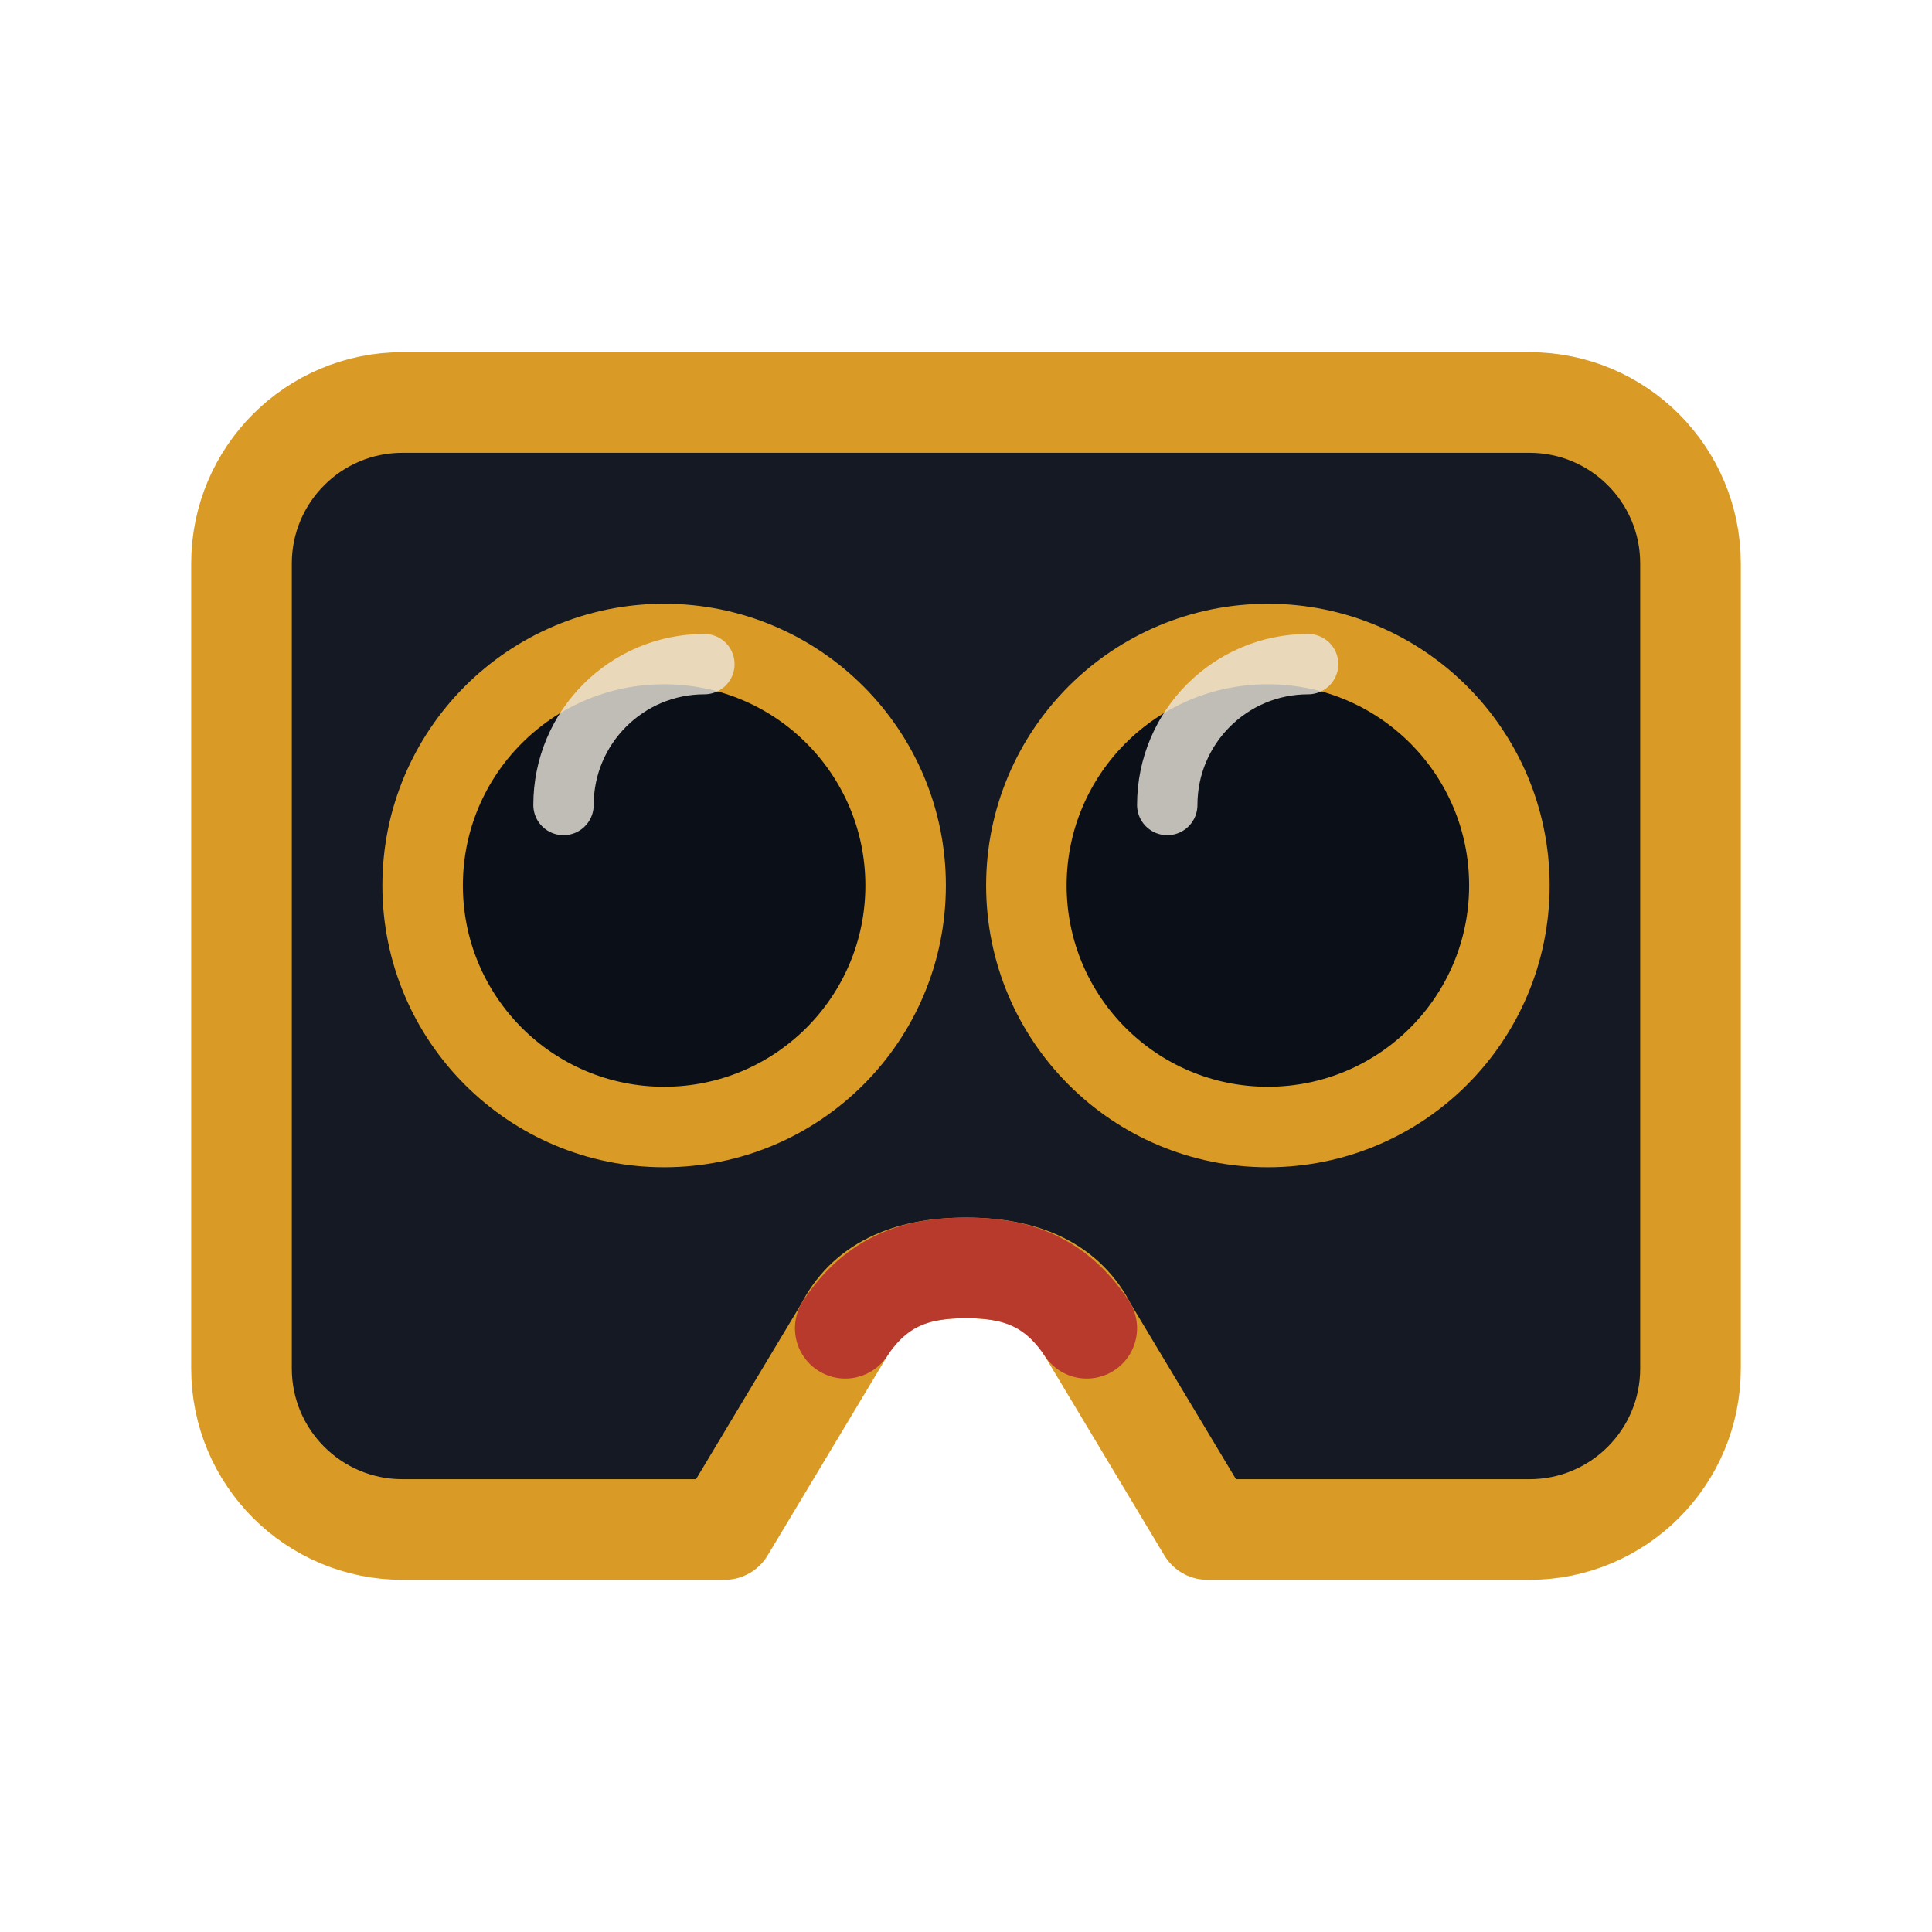
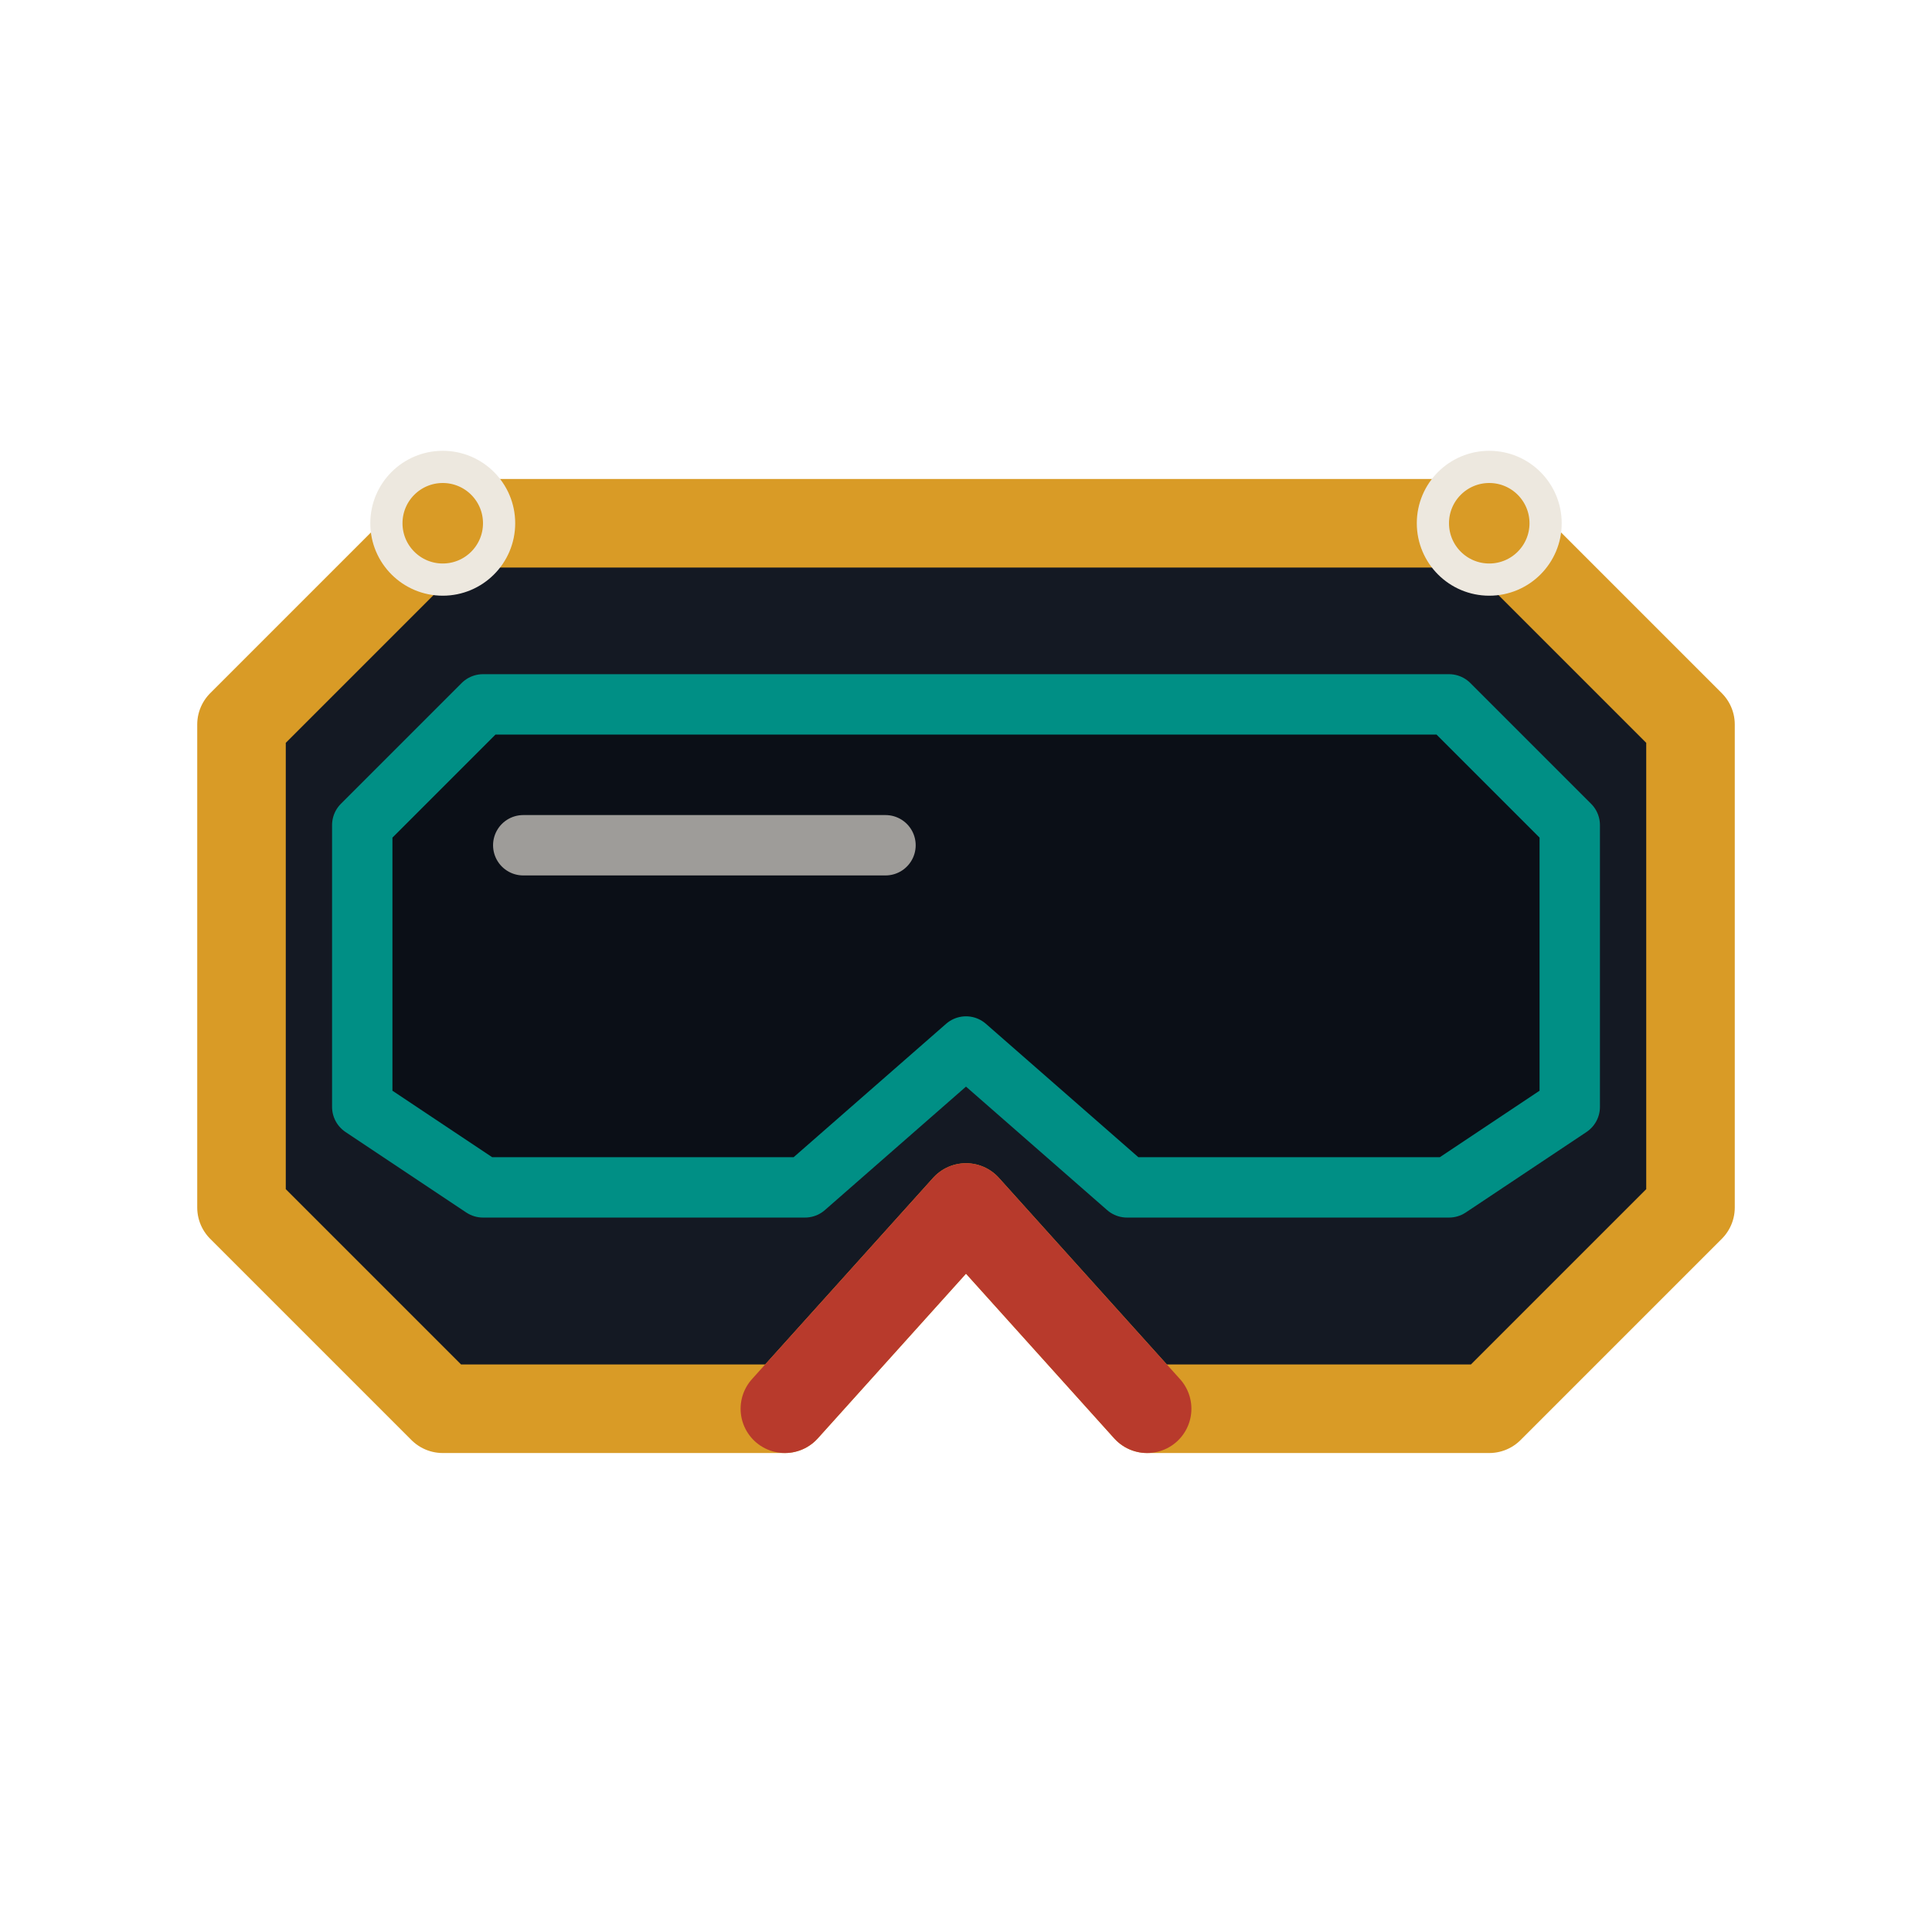
- <svg xmlns="http://www.w3.org/2000/svg" viewBox="0 0 48 48" width="48" height="48" fill="none" stroke-linecap="round" stroke-linejoin="round">
-   <path d="M6 14C6 11.79 7.79 10 10 10H38C40.21 10 42 11.79 42 14V34C42 36.21 40.21 38 38 38H30L27 33C26.5 32 25.5 31.5 24 31.5C22.5 31.5 21.5 32 21 33L18 38H10C7.79 38 6 36.21 6 34V14Z" stroke="#D99B26" stroke-width="2.5" fill="#141923" />
-   <circle cx="16.5" cy="22" r="6" stroke="#D99B26" stroke-width="2" fill="#0B0F17" />
-   <circle cx="31.5" cy="22" r="6" stroke="#D99B26" stroke-width="2" fill="#0B0F17" />
-   <path d="M14 20A3.5 3.5 0 0 1 17.5 16.5" stroke="#EDE8DF" stroke-width="1.5" stroke-linecap="round" opacity="0.8" />
-   <path d="M29 20A3.5 3.5 0 0 1 32.5 16.5" stroke="#EDE8DF" stroke-width="1.5" stroke-linecap="round" opacity="0.8" />
-   <path d="M21 33C21.8 31.8 22.8 31.5 24 31.5C25.2 31.5 26.2 31.8 27 33" stroke="#B83A2C" stroke-width="2.5" />
+ <svg xmlns="http://www.w3.org/2000/svg" viewBox="0 0 48 48" width="48" height="48" fill="none">
+   <path d="M11,13 L37,13 L42,18 L42,30 L37,35 L28.5,35 L24,30 L19.5,35 L11,35 L6,30 L6,18 Z" fill="#141923" stroke="#D99B26" stroke-width="2.2" stroke-linejoin="round" />
+   <path d="M12,17.5 L36,17.5 L39,20.5 L39,27.5 L36,29.5 L28,29.5 L24,26 L20,29.5 L12,29.5 L9,27.5 L9,20.5 Z" fill="#0B0F17" stroke="#008F85" stroke-width="1.5" stroke-linejoin="round" />
+   <line x1="13" y1="21" x2="22" y2="21" stroke="#EDE8DF" stroke-width="1.5" stroke-linecap="round" opacity="0.65" />
+   <path d="M19.5,35 L24,30 L28.5,35" stroke="#B83A2C" stroke-width="2.2" stroke-linecap="round" stroke-linejoin="round" />
+   <circle cx="11" cy="13" r="1.4" fill="#D99B26" stroke="#EDE8DF" stroke-width="0.8" />
+   <circle cx="37" cy="13" r="1.4" fill="#D99B26" stroke="#EDE8DF" stroke-width="0.8" />
</svg>
